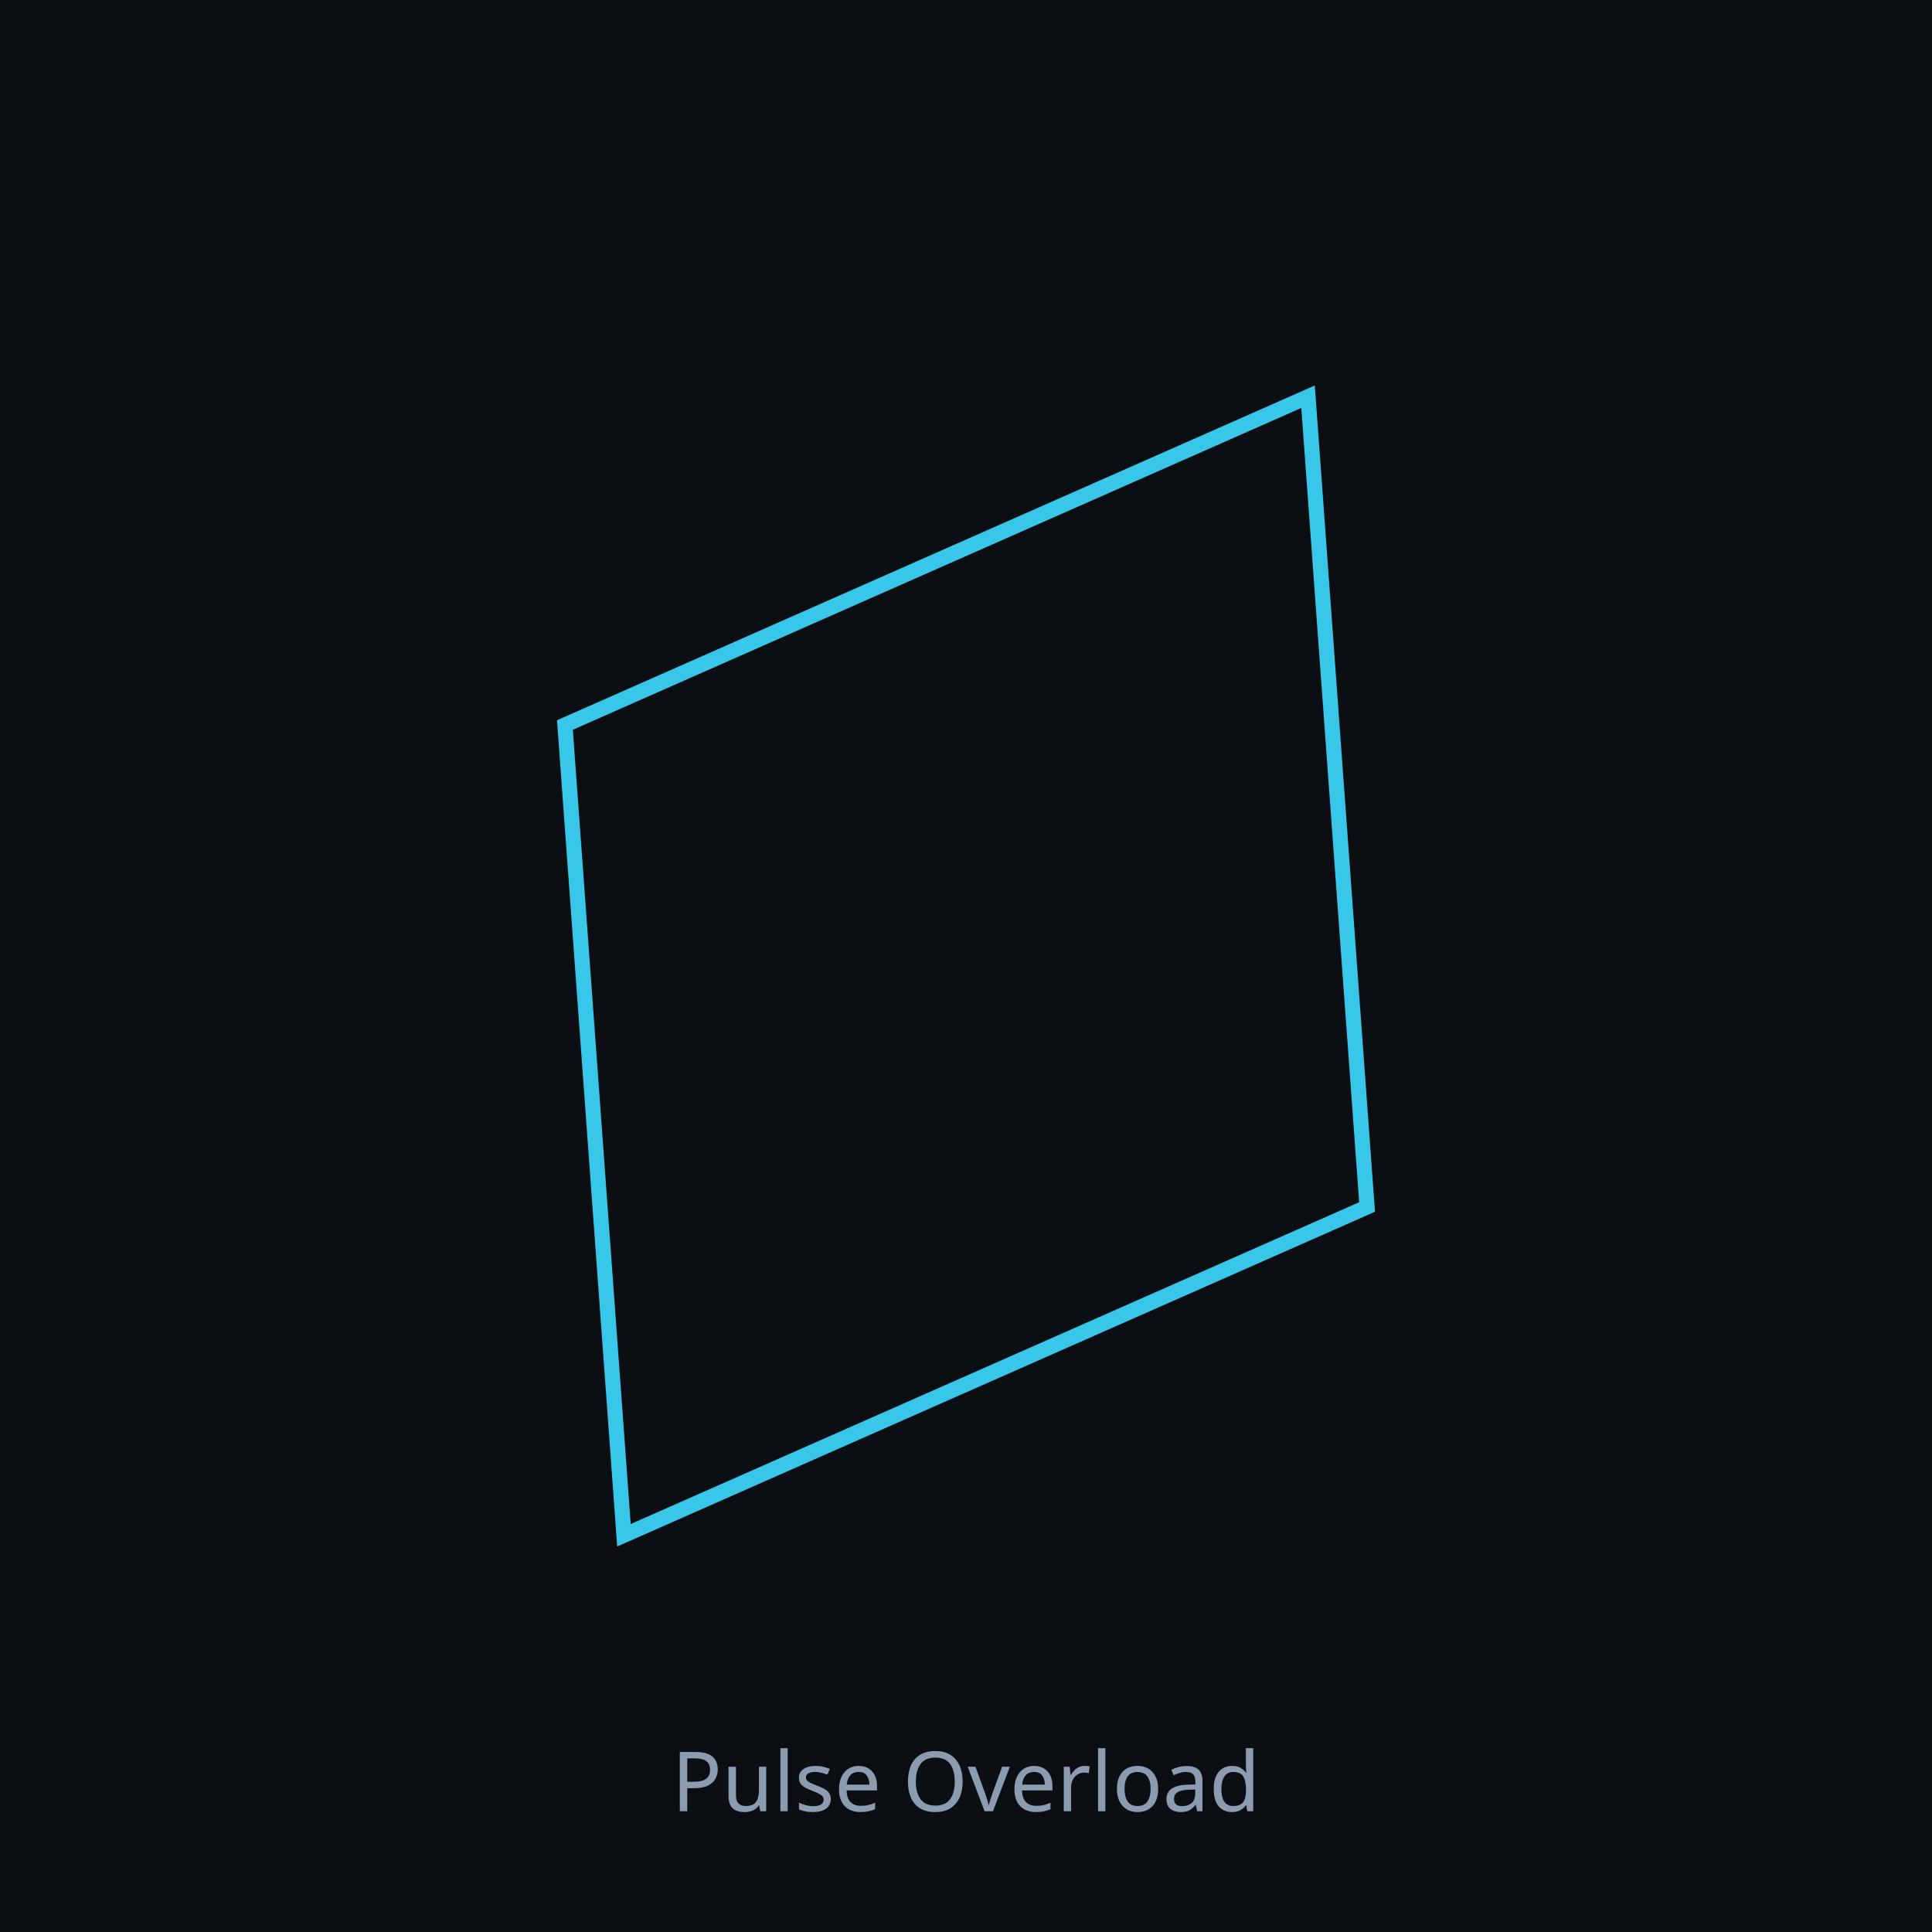
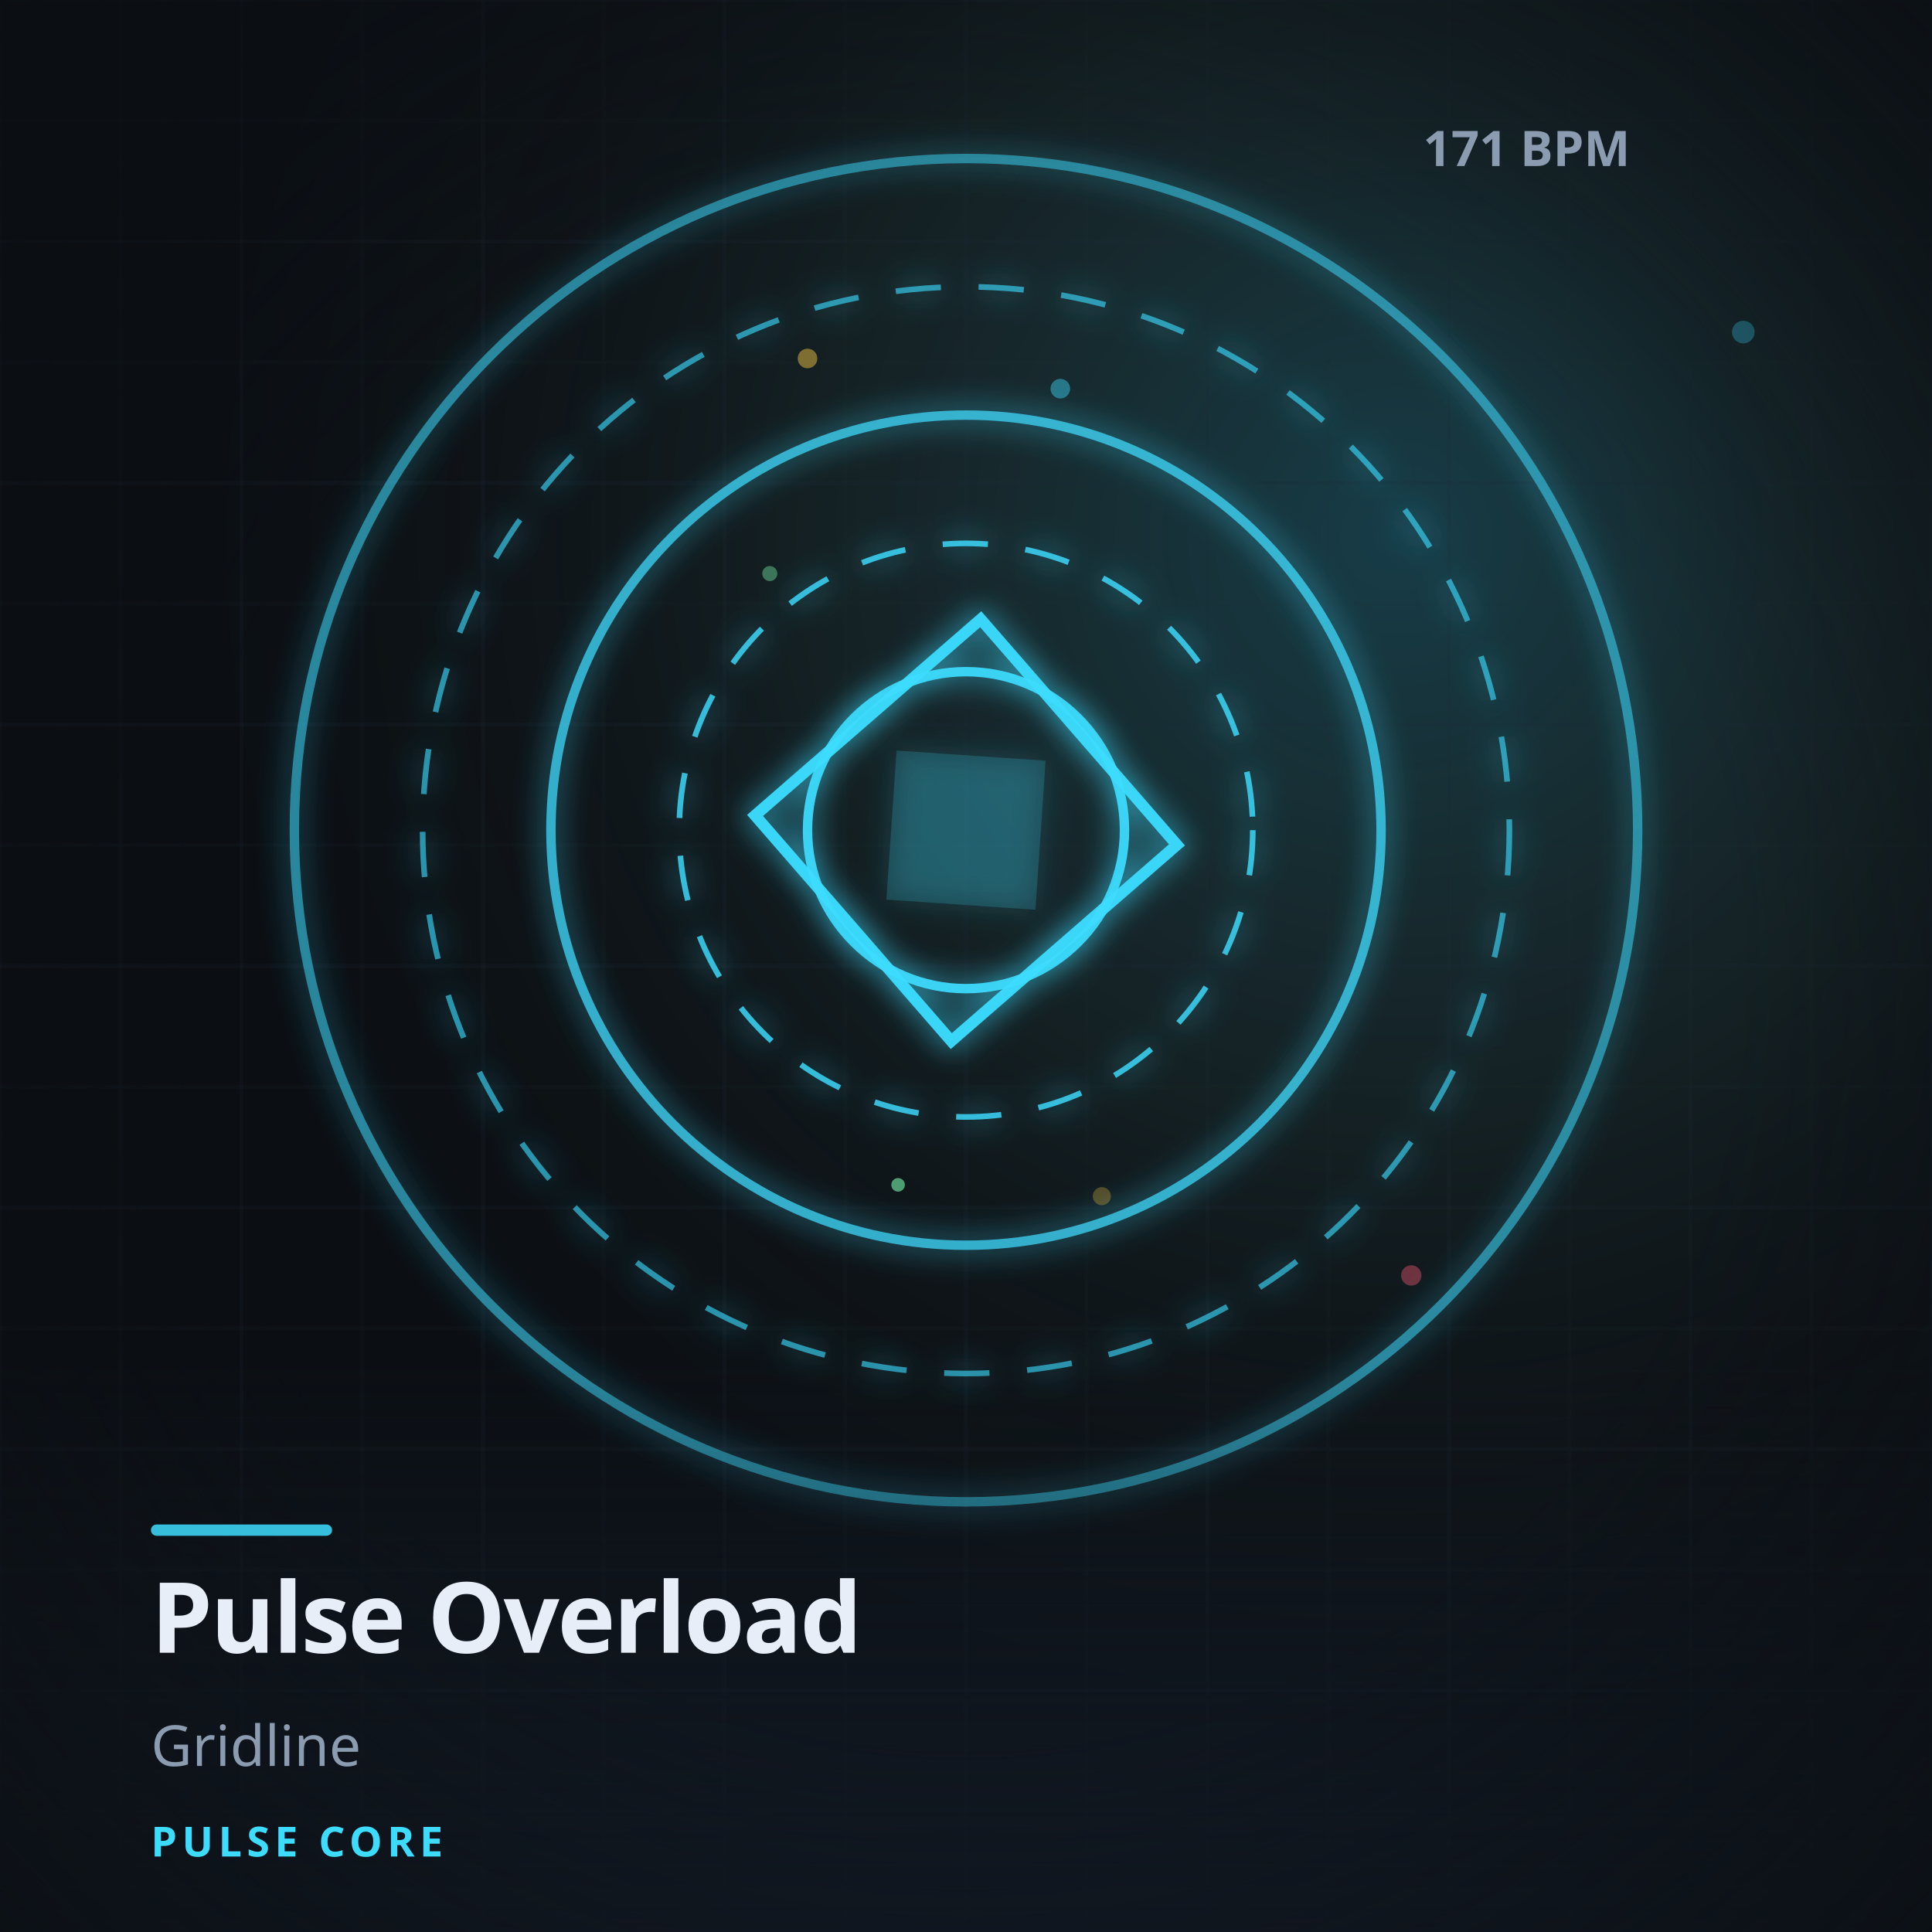
<svg xmlns="http://www.w3.org/2000/svg" width="512" height="512" viewBox="0 0 512 512">
-   <rect width="512" height="512" fill="#0b0f14" />
-   <polygon points="256,80 380,256 256,432 132,256" fill="none" stroke="#3DDCFF" stroke-width="4" opacity="0.9" transform="rotate(211 256 256)" />
-   <text x="256" y="480" text-anchor="middle" fill="#8b9bb0" font-family="system-ui" font-size="22">Pulse Overload</text>
+   <defs>
+     <radialGradient id="bgGlow" cx="72%" cy="28%" r="65%">
+       <stop offset="0%" stop-color="#3DDCFF" stop-opacity="0.22" />
+       <stop offset="55%" stop-color="#7dd3bc" stop-opacity="0.06" />
+       <stop offset="100%" stop-color="#0B0F14" stop-opacity="0" />
+     </radialGradient>
+     <radialGradient id="vignette" cx="50%" cy="50%" r="72%">
+       <stop offset="55%" stop-color="#0B0F14" stop-opacity="0" />
+       <stop offset="100%" stop-color="#0B0F14" stop-opacity="0.92" />
+     </radialGradient>
+     <linearGradient id="titleFade" x1="0" y1="0" x2="0" y2="1">
+       <stop offset="0%" stop-color="#121A24" stop-opacity="0" />
+       <stop offset="100%" stop-color="#121A24" stop-opacity="0.94" />
+     </linearGradient>
+     <filter id="softGlow" x="-40%" y="-40%" width="180%" height="180%">
+       <feGaussianBlur stdDeviation="4" result="b" />
+       <feMerge>
+         <feMergeNode in="b" />
+         <feMergeNode in="SourceGraphic" />
+       </feMerge>
+     </filter>
+   </defs>
+   <rect width="512" height="512" fill="#0B0F14" />
+   <rect width="512" height="512" fill="url(#bgGlow)" />
+   <g opacity="0.9">
+     <line x1="0" y1="0" x2="0" y2="512" stroke="#1E2A3A" stroke-opacity="0.20" stroke-width="1" />
+     <line x1="32" y1="0" x2="32" y2="512" stroke="#1E2A3A" stroke-opacity="0.12" stroke-width="1" />
+     <line x1="64" y1="0" x2="64" y2="512" stroke="#1E2A3A" stroke-opacity="0.20" stroke-width="1" />
+     <line x1="96" y1="0" x2="96" y2="512" stroke="#1E2A3A" stroke-opacity="0.12" stroke-width="1" />
+     <line x1="128" y1="0" x2="128" y2="512" stroke="#1E2A3A" stroke-opacity="0.20" stroke-width="1" />
+     <line x1="160" y1="0" x2="160" y2="512" stroke="#1E2A3A" stroke-opacity="0.12" stroke-width="1" />
+     <line x1="192" y1="0" x2="192" y2="512" stroke="#1E2A3A" stroke-opacity="0.20" stroke-width="1" />
+     <line x1="224" y1="0" x2="224" y2="512" stroke="#1E2A3A" stroke-opacity="0.12" stroke-width="1" />
+     <line x1="256" y1="0" x2="256" y2="512" stroke="#1E2A3A" stroke-opacity="0.20" stroke-width="1" />
+     <line x1="288" y1="0" x2="288" y2="512" stroke="#1E2A3A" stroke-opacity="0.12" stroke-width="1" />
+     <line x1="320" y1="0" x2="320" y2="512" stroke="#1E2A3A" stroke-opacity="0.20" stroke-width="1" />
+     <line x1="352" y1="0" x2="352" y2="512" stroke="#1E2A3A" stroke-opacity="0.12" stroke-width="1" />
+     <line x1="384" y1="0" x2="384" y2="512" stroke="#1E2A3A" stroke-opacity="0.20" stroke-width="1" />
+     <line x1="416" y1="0" x2="416" y2="512" stroke="#1E2A3A" stroke-opacity="0.12" stroke-width="1" />
+     <line x1="448" y1="0" x2="448" y2="512" stroke="#1E2A3A" stroke-opacity="0.20" stroke-width="1" />
+     <line x1="480" y1="0" x2="480" y2="512" stroke="#1E2A3A" stroke-opacity="0.12" stroke-width="1" />
+     <line x1="512" y1="0" x2="512" y2="512" stroke="#1E2A3A" stroke-opacity="0.20" stroke-width="1" />
+     <line x1="0" y1="0" x2="512" y2="0" stroke="#1E2A3A" stroke-opacity="0.20" stroke-width="1" />
+     <line x1="0" y1="32" x2="512" y2="32" stroke="#1E2A3A" stroke-opacity="0.12" stroke-width="1" />
+     <line x1="0" y1="64" x2="512" y2="64" stroke="#1E2A3A" stroke-opacity="0.20" stroke-width="1" />
+     <line x1="0" y1="96" x2="512" y2="96" stroke="#1E2A3A" stroke-opacity="0.12" stroke-width="1" />
+     <line x1="0" y1="128" x2="512" y2="128" stroke="#1E2A3A" stroke-opacity="0.20" stroke-width="1" />
+     <line x1="0" y1="160" x2="512" y2="160" stroke="#1E2A3A" stroke-opacity="0.12" stroke-width="1" />
+     <line x1="0" y1="192" x2="512" y2="192" stroke="#1E2A3A" stroke-opacity="0.20" stroke-width="1" />
+     <line x1="0" y1="224" x2="512" y2="224" stroke="#1E2A3A" stroke-opacity="0.12" stroke-width="1" />
+     <line x1="0" y1="256" x2="512" y2="256" stroke="#1E2A3A" stroke-opacity="0.20" stroke-width="1" />
+     <line x1="0" y1="288" x2="512" y2="288" stroke="#1E2A3A" stroke-opacity="0.12" stroke-width="1" />
+     <line x1="0" y1="320" x2="512" y2="320" stroke="#1E2A3A" stroke-opacity="0.20" stroke-width="1" />
+     <line x1="0" y1="352" x2="512" y2="352" stroke="#1E2A3A" stroke-opacity="0.12" stroke-width="1" />
+     <line x1="0" y1="384" x2="512" y2="384" stroke="#1E2A3A" stroke-opacity="0.20" stroke-width="1" />
+     <line x1="0" y1="416" x2="512" y2="416" stroke="#1E2A3A" stroke-opacity="0.12" stroke-width="1" />
+     <line x1="0" y1="448" x2="512" y2="448" stroke="#1E2A3A" stroke-opacity="0.20" stroke-width="1" />
+     <line x1="0" y1="480" x2="512" y2="480" stroke="#1E2A3A" stroke-opacity="0.12" stroke-width="1" />
+     <line x1="0" y1="512" x2="512" y2="512" stroke="#1E2A3A" stroke-opacity="0.20" stroke-width="1" />
+   </g>
+   <g filter="url(#softGlow)">
+     <circle cx="256" cy="220" r="42" fill="none" stroke="#3DDCFF" stroke-width="2.5" stroke-dasharray="none" opacity="0.92" />
+     <circle cx="256" cy="220" r="76" fill="none" stroke="#3DDCFF" stroke-width="1.5" stroke-dasharray="12 10" opacity="0.82" />
+     <circle cx="256" cy="220" r="110" fill="none" stroke="#3DDCFF" stroke-width="2.5" stroke-dasharray="none" opacity="0.72" />
+     <circle cx="256" cy="220" r="144" fill="none" stroke="#3DDCFF" stroke-width="1.5" stroke-dasharray="12 10" opacity="0.62" />
+     <circle cx="256" cy="220" r="178" fill="none" stroke="#3DDCFF" stroke-width="2.5" stroke-dasharray="none" opacity="0.52" />
+     <polygon points="311.9,223.9 252.1,275.9 200.1,216.1 259.9,164.1" fill="none" stroke="#3DDCFF" stroke-width="3" opacity="0.95" />
+     <polygon points="274.4,241.1 234.9,238.4 237.6,198.9 277.1,201.6" fill="#3DDCFF" opacity="0.18" />
+   </g>
+   <g>
+     <circle cx="281.0" cy="103.0" r="2.6" fill="#3DDCFF" opacity="0.43" />
+     <circle cx="204.0" cy="152.0" r="2.0" fill="#7CFFB2" opacity="0.39" />
+     <circle cx="214.0" cy="95.0" r="2.6" fill="#F5C542" opacity="0.48" />
+     <circle cx="374.0" cy="338.0" r="2.7" fill="#FF5C7A" opacity="0.39" />
+     <circle cx="462.0" cy="88.0" r="3.0" fill="#3DDCFF" opacity="0.43" />
+     <circle cx="238.0" cy="314.0" r="1.8" fill="#7CFFB2" opacity="0.58" />
+     <circle cx="292.0" cy="317.0" r="2.4" fill="#F5C542" opacity="0.29" />
+   </g>
+   <rect x="0" y="360" width="512" height="152" fill="url(#titleFade)" />
+   <rect width="512" height="512" fill="url(#vignette)" />
+   <text x="40" y="438" fill="#E8EEF7" font-family="Sora, IBM Plex Sans, system-ui, sans-serif" font-size="26" font-weight="700" letter-spacing="-0.02em">Pulse Overload</text>
+   <text x="40" y="468" fill="#8B9BB0" font-family="IBM Plex Sans, system-ui, sans-serif" font-size="15" font-weight="500">Gridline</text>
+   <text x="40" y="492" fill="#3DDCFF" font-family="IBM Plex Sans, system-ui, sans-serif" font-size="11" font-weight="600" letter-spacing="0.12em">PULSE CORE</text>
+   <text x="432" y="44" text-anchor="end" fill="#8B9BB0" font-family="IBM Plex Sans, system-ui, sans-serif" font-size="13" font-weight="600">171 BPM</text>
+   <rect x="40" y="404" width="48" height="3" fill="#3DDCFF" opacity="0.85" rx="1.5" />
</svg>
